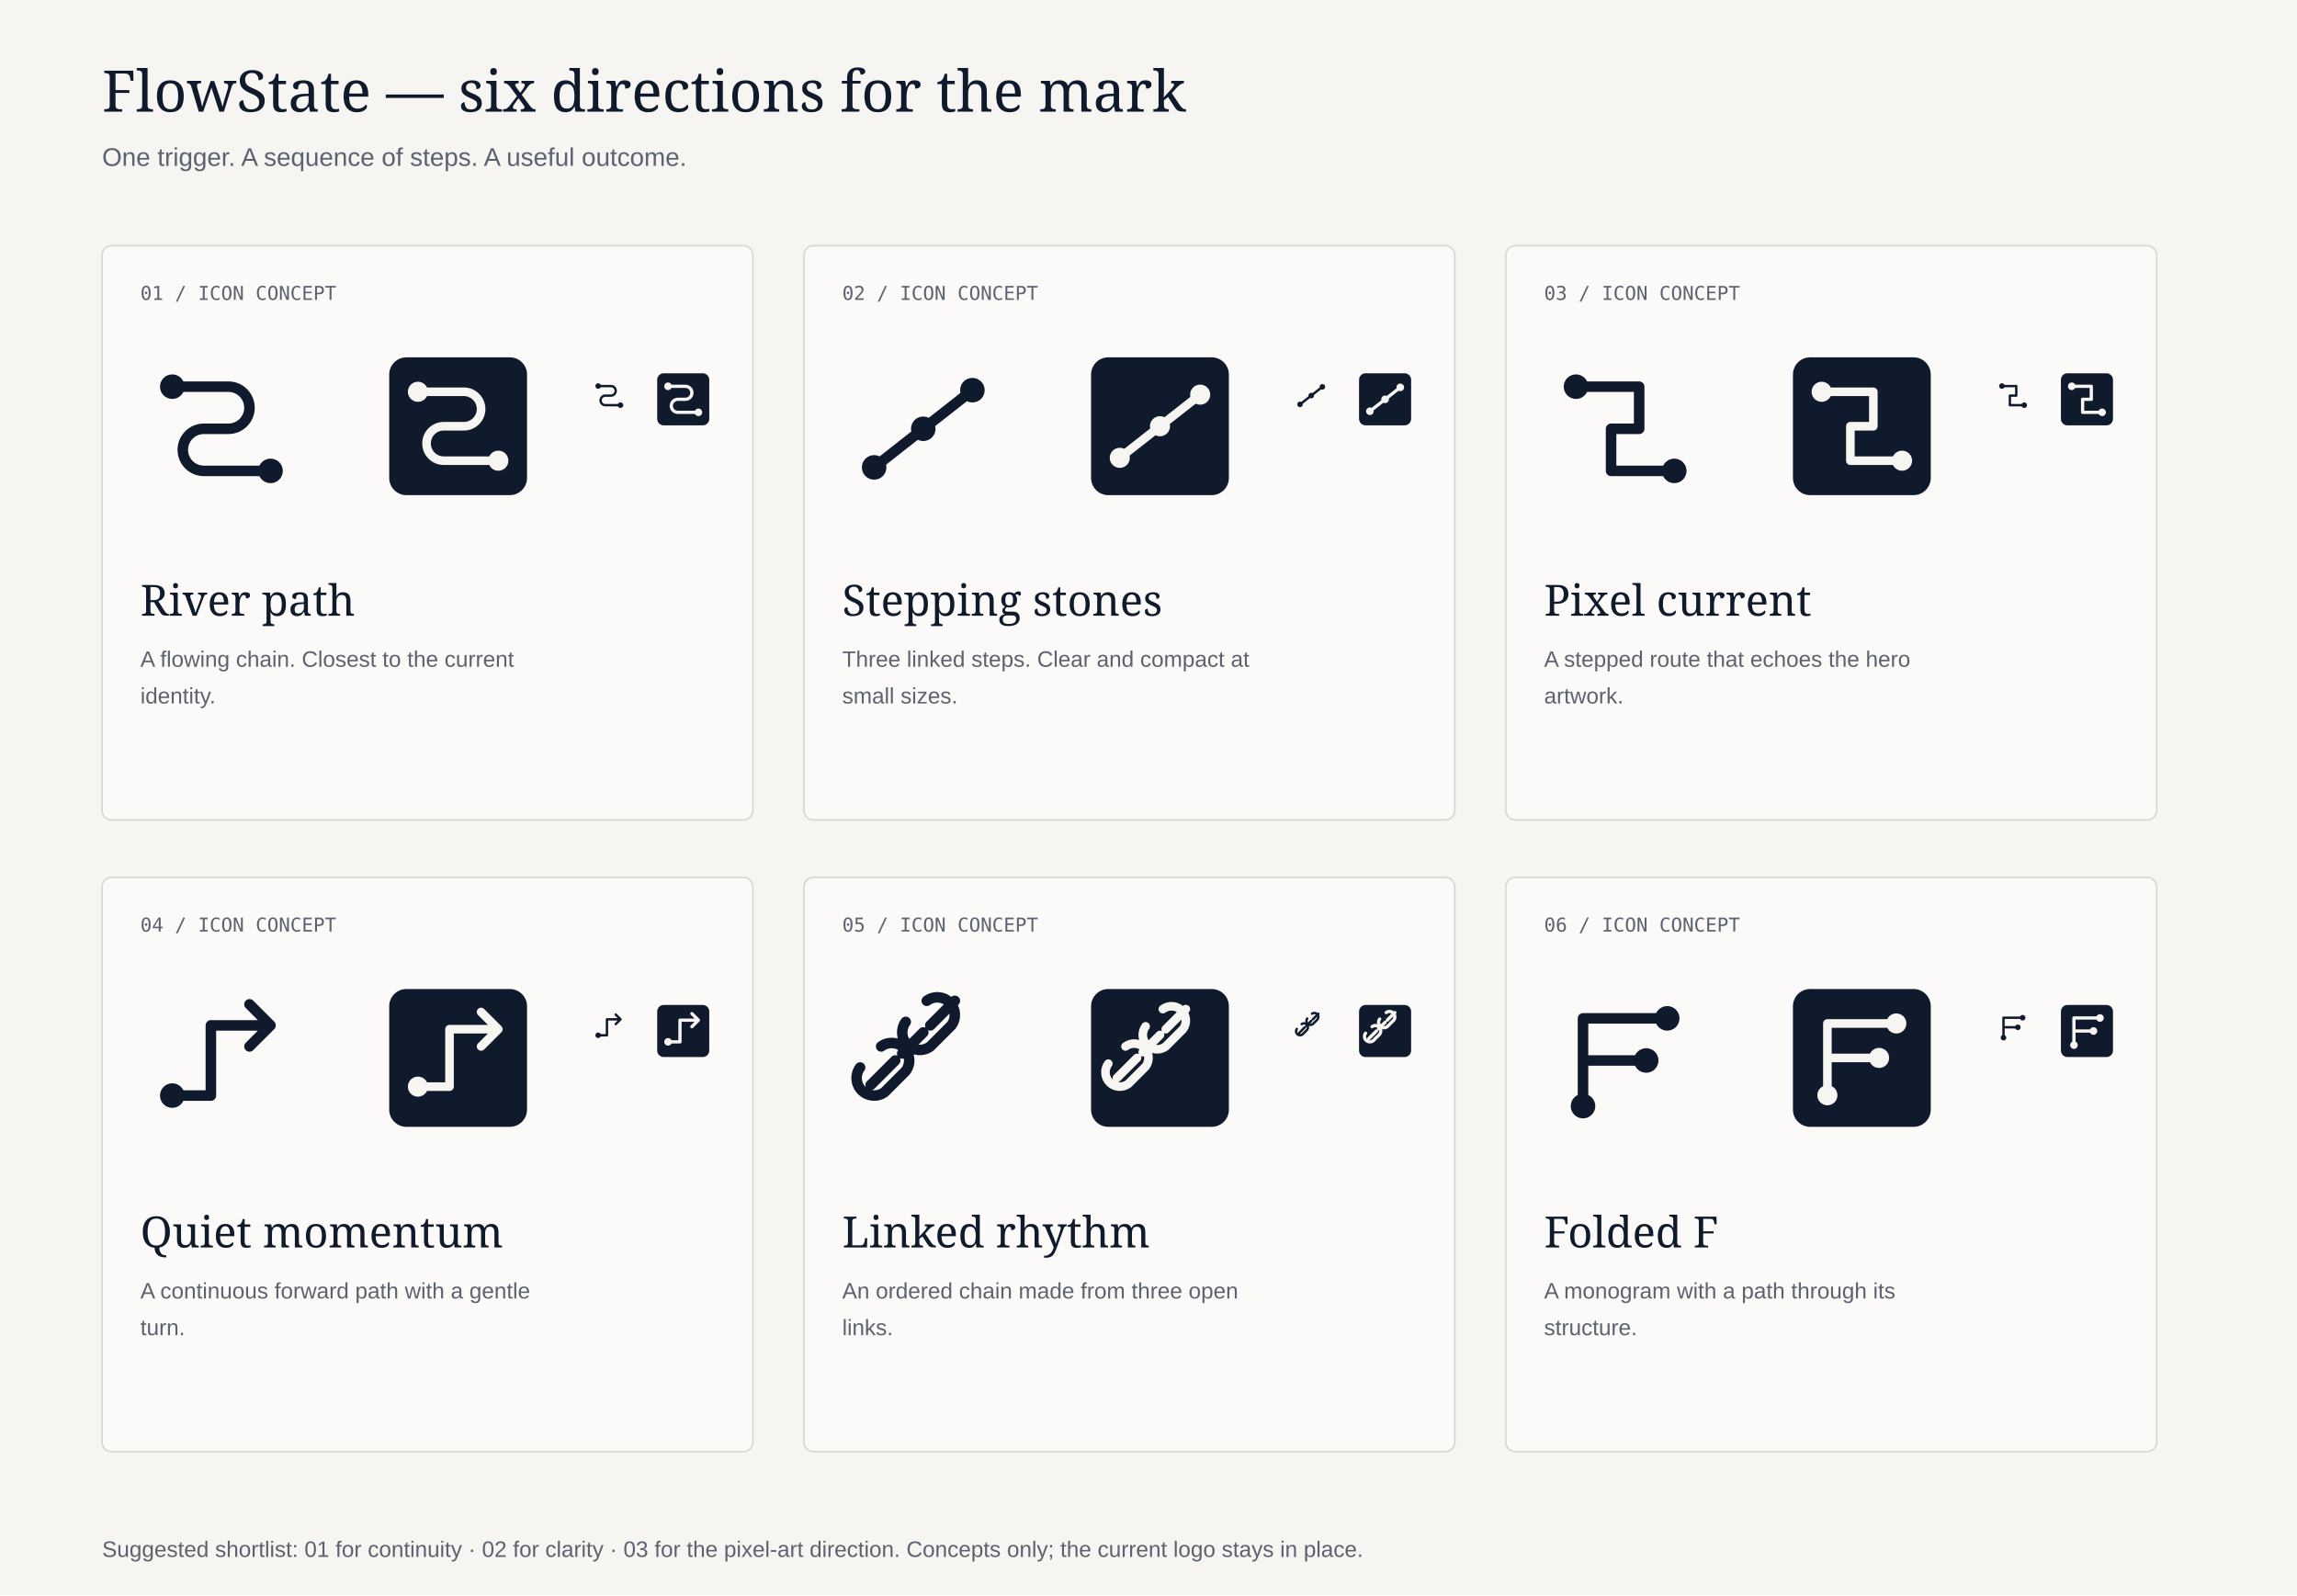
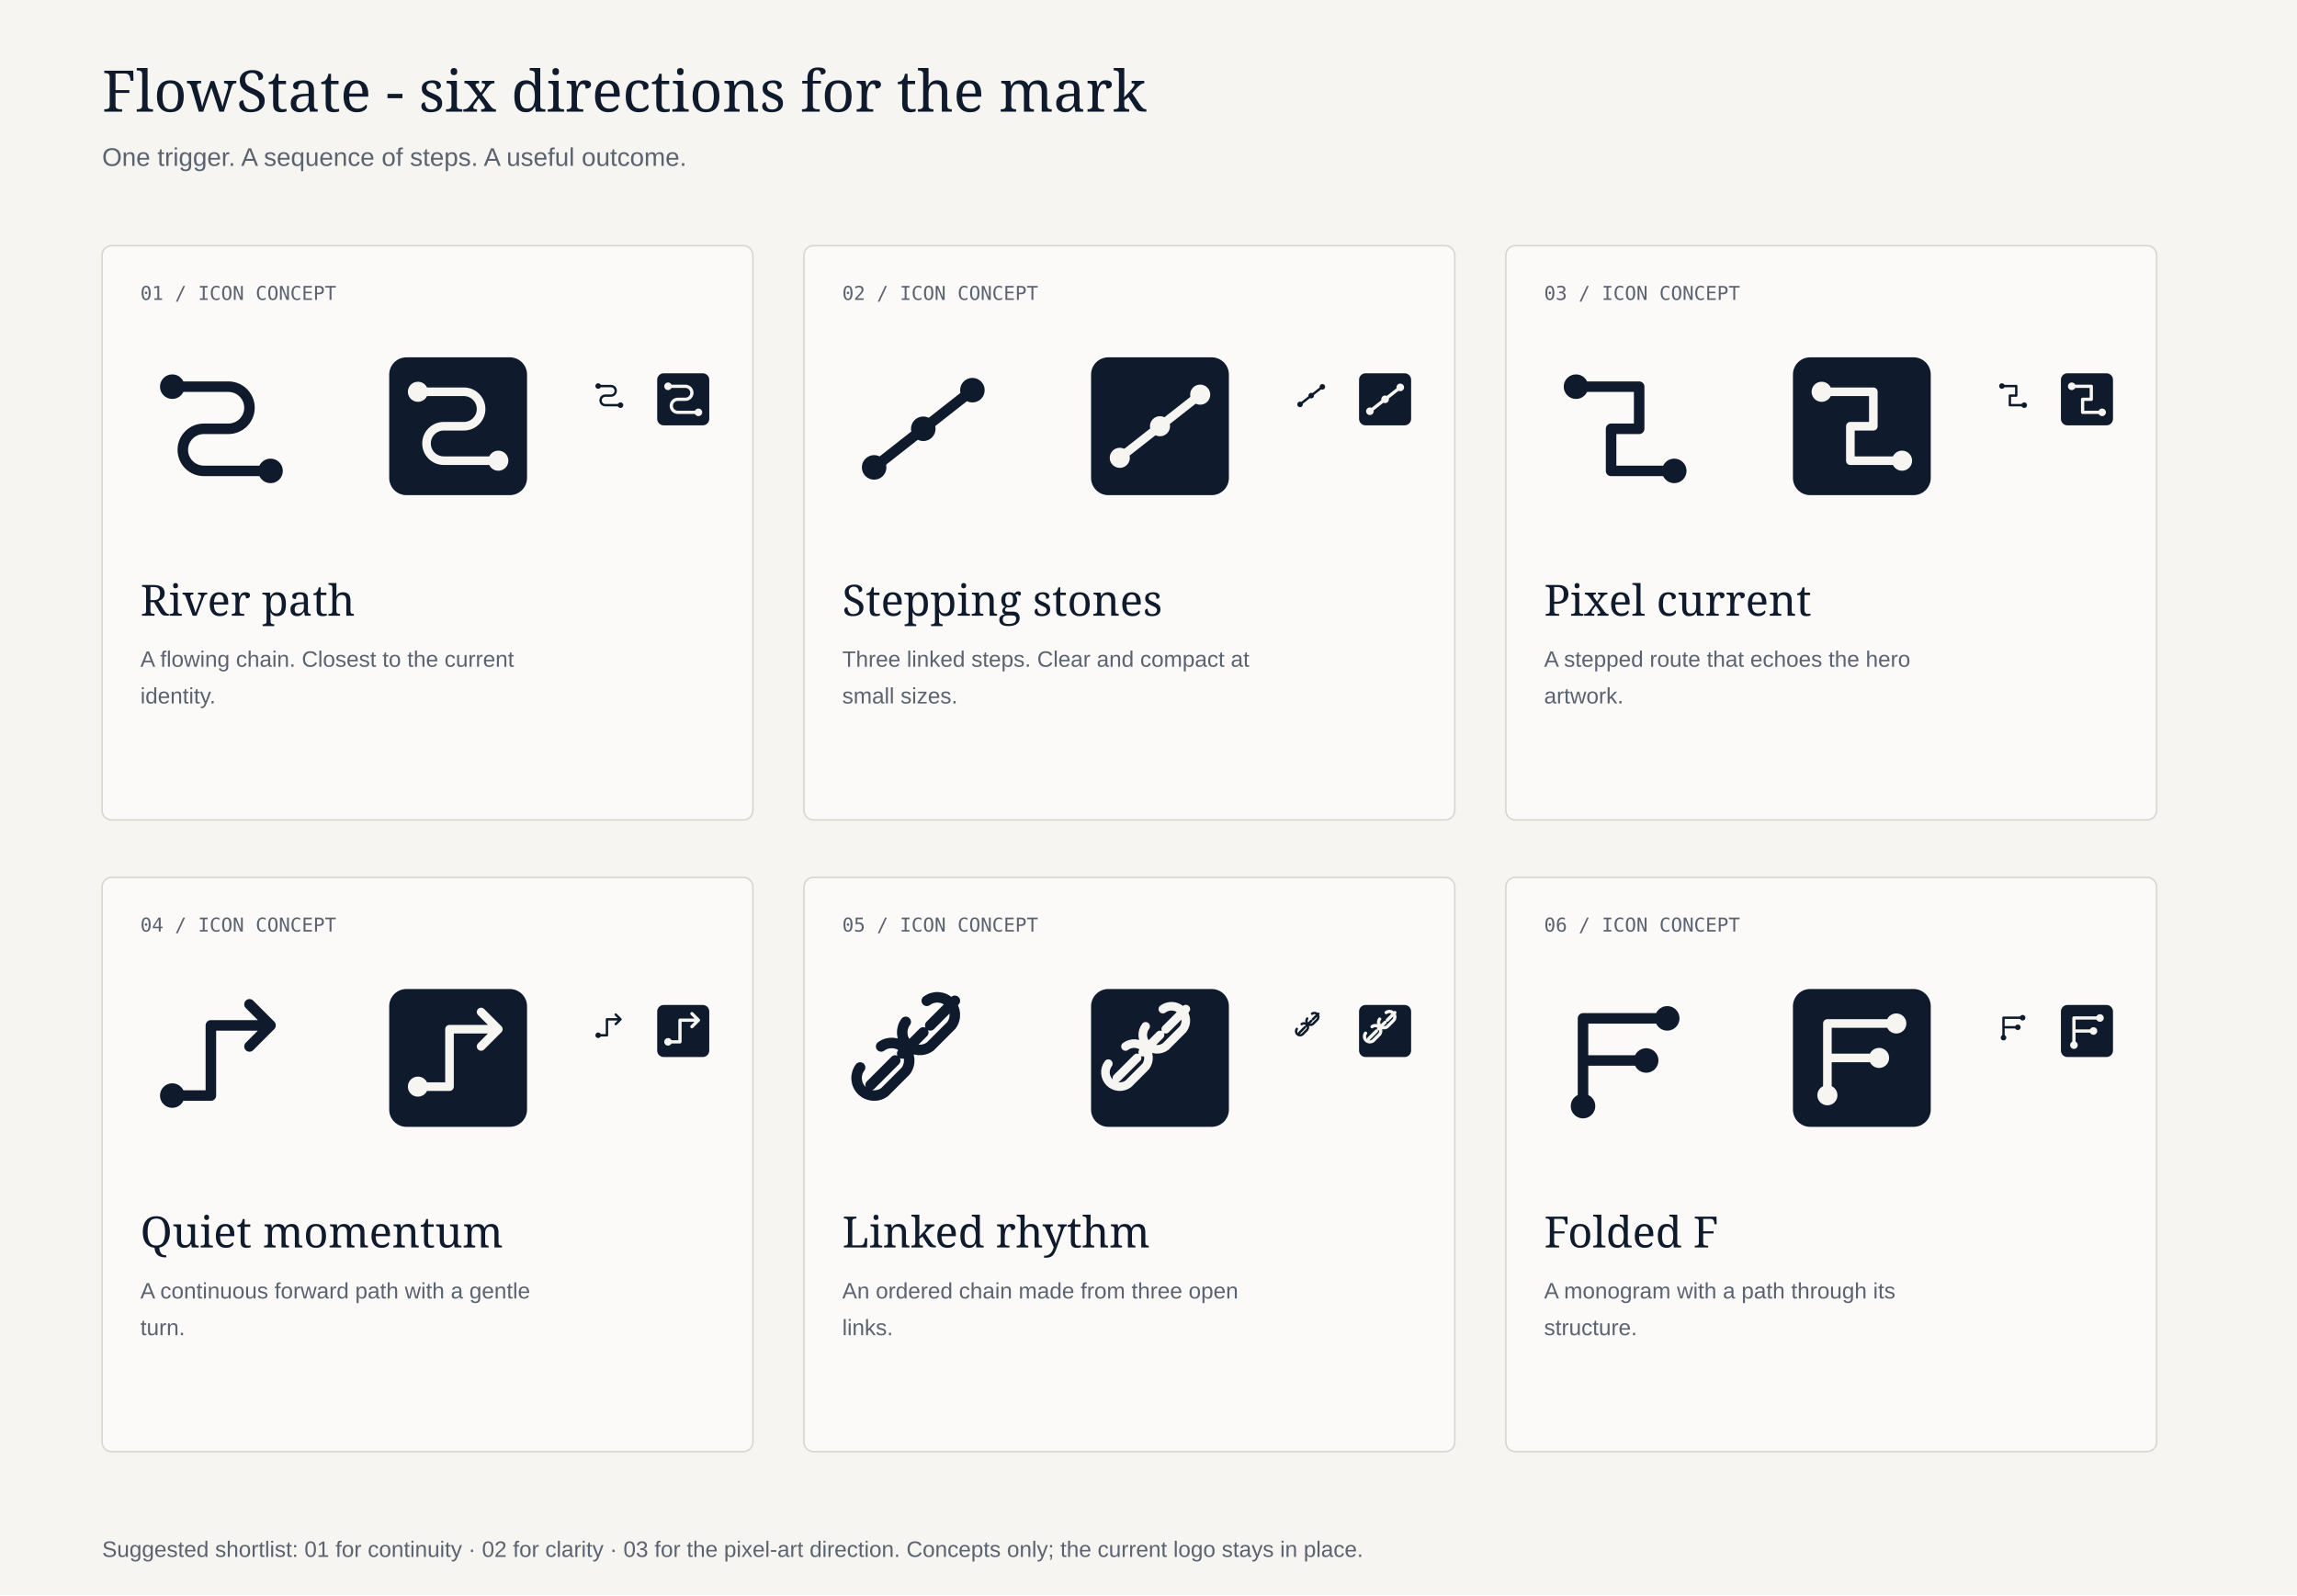
<svg xmlns="http://www.w3.org/2000/svg" width="1440" height="1000" viewBox="0 0 1440 1000">
  <rect width="1440" height="1000" fill="#f6f5f1" />
-   <text x="64" y="70" fill="#0f1b2d" font-family="Georgia,serif" font-size="36">FlowState — six directions for the mark</text>
+   <text x="64" y="70" fill="#0f1b2d" font-family="Georgia,serif" font-size="36">FlowState - six directions for the mark</text>
  <text x="64" y="104" fill="#5b6270" font-family="Arial,sans-serif" font-size="16">One trigger. A sequence of steps. A useful outcome.</text>
  <g transform="translate(64 154)">
    <rect width="408" height="360" rx="6" fill="#fbfaf8" stroke="#dad7ce" />
    <text x="24" y="34" font-family="monospace" font-size="12" fill="#5b6270">01 / ICON CONCEPT</text>
    <g transform="translate(22 62) scale(1.1)">
      <path d="M20 24h32a12 12 0 0 1 0 24H38a12 12 0 0 0 0 24h38" fill="none" stroke="#0f1b2d" stroke-width="6" stroke-linecap="round" stroke-linejoin="round" />
      <circle cx="20" cy="24" r="7" fill="#0f1b2d" />
      <circle cx="76" cy="72" r="7" fill="#0f1b2d" />
    </g>
    <g transform="translate(180 70) scale(0.9)">
      <rect width="96" height="96" rx="12" fill="#0f1b2d" />
      <path d="M20 24h32a12 12 0 0 1 0 24H38a12 12 0 0 0 0 24h38" fill="none" stroke="#f6f5f1" stroke-width="6" stroke-linecap="round" stroke-linejoin="round" />
      <circle cx="20" cy="24" r="7" fill="#f6f5f1" />
      <circle cx="76" cy="72" r="7" fill="#f6f5f1" />
    </g>
    <g transform="translate(306 82) scale(0.25)">
      <path d="M20 24h32a12 12 0 0 1 0 24H38a12 12 0 0 0 0 24h38" fill="none" stroke="#0f1b2d" stroke-width="6" stroke-linecap="round" stroke-linejoin="round" />
      <circle cx="20" cy="24" r="7" fill="#0f1b2d" />
      <circle cx="76" cy="72" r="7" fill="#0f1b2d" />
    </g>
    <g transform="translate(348 80) scale(0.34)">
      <rect width="96" height="96" rx="12" fill="#0f1b2d" />
      <path d="M20 24h32a12 12 0 0 1 0 24H38a12 12 0 0 0 0 24h38" fill="none" stroke="#f6f5f1" stroke-width="6" stroke-linecap="round" stroke-linejoin="round" />
      <circle cx="20" cy="24" r="7" fill="#f6f5f1" />
      <circle cx="76" cy="72" r="7" fill="#f6f5f1" />
    </g>
    <text x="24" y="232" fill="#0f1b2d" font-family="Georgia,serif" font-size="27">River path</text>
    <text x="24" y="264" fill="#5b6270" font-family="Arial,sans-serif" font-size="14">A flowing chain. Closest to the current</text>
    <text x="24" y="287" fill="#5b6270" font-family="Arial,sans-serif" font-size="14">identity.</text>
  </g>
  <g transform="translate(504 154)">
    <rect width="408" height="360" rx="6" fill="#fbfaf8" stroke="#dad7ce" />
    <text x="24" y="34" font-family="monospace" font-size="12" fill="#5b6270">02 / ICON CONCEPT</text>
    <g transform="translate(22 62) scale(1.1)">
      <path d="M20 70 48 48 76 26" fill="none" stroke="#0f1b2d" stroke-width="6" stroke-linecap="round" stroke-linejoin="round" />
      <circle cx="20" cy="70" r="7" fill="#0f1b2d" />
      <circle cx="48" cy="48" r="7" fill="#0f1b2d" />
      <circle cx="76" cy="26" r="7" fill="#0f1b2d" />
    </g>
    <g transform="translate(180 70) scale(0.9)">
      <rect width="96" height="96" rx="12" fill="#0f1b2d" />
      <path d="M20 70 48 48 76 26" fill="none" stroke="#f6f5f1" stroke-width="6" stroke-linecap="round" stroke-linejoin="round" />
      <circle cx="20" cy="70" r="7" fill="#f6f5f1" />
      <circle cx="48" cy="48" r="7" fill="#f6f5f1" />
      <circle cx="76" cy="26" r="7" fill="#f6f5f1" />
    </g>
    <g transform="translate(306 82) scale(0.25)">
      <path d="M20 70 48 48 76 26" fill="none" stroke="#0f1b2d" stroke-width="6" stroke-linecap="round" stroke-linejoin="round" />
      <circle cx="20" cy="70" r="7" fill="#0f1b2d" />
      <circle cx="48" cy="48" r="7" fill="#0f1b2d" />
      <circle cx="76" cy="26" r="7" fill="#0f1b2d" />
    </g>
    <g transform="translate(348 80) scale(0.34)">
      <rect width="96" height="96" rx="12" fill="#0f1b2d" />
      <path d="M20 70 48 48 76 26" fill="none" stroke="#f6f5f1" stroke-width="6" stroke-linecap="round" stroke-linejoin="round" />
      <circle cx="20" cy="70" r="7" fill="#f6f5f1" />
      <circle cx="48" cy="48" r="7" fill="#f6f5f1" />
      <circle cx="76" cy="26" r="7" fill="#f6f5f1" />
    </g>
    <text x="24" y="232" fill="#0f1b2d" font-family="Georgia,serif" font-size="27">Stepping stones</text>
    <text x="24" y="264" fill="#5b6270" font-family="Arial,sans-serif" font-size="14">Three linked steps. Clear and compact at</text>
    <text x="24" y="287" fill="#5b6270" font-family="Arial,sans-serif" font-size="14">small sizes.</text>
  </g>
  <g transform="translate(944 154)">
    <rect width="408" height="360" rx="6" fill="#fbfaf8" stroke="#dad7ce" />
    <text x="24" y="34" font-family="monospace" font-size="12" fill="#5b6270">03 / ICON CONCEPT</text>
    <g transform="translate(22 62) scale(1.1)">
      <path d="M20 24h36v24H40v24h36" fill="none" stroke="#0f1b2d" stroke-width="6" stroke-linecap="round" stroke-linejoin="round" />
      <circle cx="20" cy="24" r="7" fill="#0f1b2d" />
      <circle cx="76" cy="72" r="7" fill="#0f1b2d" />
    </g>
    <g transform="translate(180 70) scale(0.9)">
      <rect width="96" height="96" rx="12" fill="#0f1b2d" />
      <path d="M20 24h36v24H40v24h36" fill="none" stroke="#f6f5f1" stroke-width="6" stroke-linecap="round" stroke-linejoin="round" />
      <circle cx="20" cy="24" r="7" fill="#f6f5f1" />
      <circle cx="76" cy="72" r="7" fill="#f6f5f1" />
    </g>
    <g transform="translate(306 82) scale(0.25)">
      <path d="M20 24h36v24H40v24h36" fill="none" stroke="#0f1b2d" stroke-width="6" stroke-linecap="round" stroke-linejoin="round" />
      <circle cx="20" cy="24" r="7" fill="#0f1b2d" />
      <circle cx="76" cy="72" r="7" fill="#0f1b2d" />
    </g>
    <g transform="translate(348 80) scale(0.34)">
      <rect width="96" height="96" rx="12" fill="#0f1b2d" />
      <path d="M20 24h36v24H40v24h36" fill="none" stroke="#f6f5f1" stroke-width="6" stroke-linecap="round" stroke-linejoin="round" />
      <circle cx="20" cy="24" r="7" fill="#f6f5f1" />
      <circle cx="76" cy="72" r="7" fill="#f6f5f1" />
    </g>
    <text x="24" y="232" fill="#0f1b2d" font-family="Georgia,serif" font-size="27">Pixel current</text>
    <text x="24" y="264" fill="#5b6270" font-family="Arial,sans-serif" font-size="14">A stepped route that echoes the hero</text>
    <text x="24" y="287" fill="#5b6270" font-family="Arial,sans-serif" font-size="14">artwork.</text>
  </g>
  <g transform="translate(64 550)">
    <rect width="408" height="360" rx="6" fill="#fbfaf8" stroke="#dad7ce" />
    <text x="24" y="34" font-family="monospace" font-size="12" fill="#5b6270">04 / ICON CONCEPT</text>
    <g transform="translate(22 62) scale(1.1)">
      <path d="M20 68h22V28h34m-12-12 12 12-12 12" fill="none" stroke="#0f1b2d" stroke-width="6" stroke-linecap="round" stroke-linejoin="round" />
      <circle cx="20" cy="68" r="7" fill="#0f1b2d" />
    </g>
    <g transform="translate(180 70) scale(0.9)">
      <rect width="96" height="96" rx="12" fill="#0f1b2d" />
      <path d="M20 68h22V28h34m-12-12 12 12-12 12" fill="none" stroke="#f6f5f1" stroke-width="6" stroke-linecap="round" stroke-linejoin="round" />
      <circle cx="20" cy="68" r="7" fill="#f6f5f1" />
    </g>
    <g transform="translate(306 82) scale(0.25)">
      <path d="M20 68h22V28h34m-12-12 12 12-12 12" fill="none" stroke="#0f1b2d" stroke-width="6" stroke-linecap="round" stroke-linejoin="round" />
      <circle cx="20" cy="68" r="7" fill="#0f1b2d" />
    </g>
    <g transform="translate(348 80) scale(0.34)">
      <rect width="96" height="96" rx="12" fill="#0f1b2d" />
      <path d="M20 68h22V28h34m-12-12 12 12-12 12" fill="none" stroke="#f6f5f1" stroke-width="6" stroke-linecap="round" stroke-linejoin="round" />
      <circle cx="20" cy="68" r="7" fill="#f6f5f1" />
    </g>
    <text x="24" y="232" fill="#0f1b2d" font-family="Georgia,serif" font-size="27">Quiet momentum</text>
    <text x="24" y="264" fill="#5b6270" font-family="Arial,sans-serif" font-size="14">A continuous forward path with a gentle</text>
    <text x="24" y="287" fill="#5b6270" font-family="Arial,sans-serif" font-size="14">turn.</text>
  </g>
  <g transform="translate(504 550)">
    <rect width="408" height="360" rx="6" fill="#fbfaf8" stroke="#dad7ce" />
    <text x="24" y="34" font-family="monospace" font-size="12" fill="#5b6270">05 / ICON CONCEPT</text>
    <g transform="translate(22 62) scale(1.1)">
      <path d="M18 62 32 48m4-4 12-12m4-4 14-14 M12 52a10 10 0 0 0 14 14l12-12a10 10 0 0 0-14-14 M38 26a10 10 0 0 0 14 14l12-12a10 10 0 0 0-14-14" fill="none" stroke="#0f1b2d" stroke-width="6" stroke-linecap="round" stroke-linejoin="round" />
    </g>
    <g transform="translate(180 70) scale(0.9)">
      <rect width="96" height="96" rx="12" fill="#0f1b2d" />
      <path d="M18 62 32 48m4-4 12-12m4-4 14-14 M12 52a10 10 0 0 0 14 14l12-12a10 10 0 0 0-14-14 M38 26a10 10 0 0 0 14 14l12-12a10 10 0 0 0-14-14" fill="none" stroke="#f6f5f1" stroke-width="6" stroke-linecap="round" stroke-linejoin="round" />
    </g>
    <g transform="translate(306 82) scale(0.25)">
      <path d="M18 62 32 48m4-4 12-12m4-4 14-14 M12 52a10 10 0 0 0 14 14l12-12a10 10 0 0 0-14-14 M38 26a10 10 0 0 0 14 14l12-12a10 10 0 0 0-14-14" fill="none" stroke="#0f1b2d" stroke-width="6" stroke-linecap="round" stroke-linejoin="round" />
    </g>
    <g transform="translate(348 80) scale(0.34)">
      <rect width="96" height="96" rx="12" fill="#0f1b2d" />
      <path d="M18 62 32 48m4-4 12-12m4-4 14-14 M12 52a10 10 0 0 0 14 14l12-12a10 10 0 0 0-14-14 M38 26a10 10 0 0 0 14 14l12-12a10 10 0 0 0-14-14" fill="none" stroke="#f6f5f1" stroke-width="6" stroke-linecap="round" stroke-linejoin="round" />
    </g>
    <text x="24" y="232" fill="#0f1b2d" font-family="Georgia,serif" font-size="27">Linked rhythm</text>
    <text x="24" y="264" fill="#5b6270" font-family="Arial,sans-serif" font-size="14">An ordered chain made from three open</text>
    <text x="24" y="287" fill="#5b6270" font-family="Arial,sans-serif" font-size="14">links.</text>
  </g>
  <g transform="translate(944 550)">
    <rect width="408" height="360" rx="6" fill="#fbfaf8" stroke="#dad7ce" />
    <text x="24" y="34" font-family="monospace" font-size="12" fill="#5b6270">06 / ICON CONCEPT</text>
    <g transform="translate(22 62) scale(1.1)">
      <path d="M24 74V24h48M24 48h36" fill="none" stroke="#0f1b2d" stroke-width="6" stroke-linecap="round" stroke-linejoin="round" />
      <circle cx="24" cy="74" r="7" fill="#0f1b2d" />
      <circle cx="72" cy="24" r="7" fill="#0f1b2d" />
      <circle cx="60" cy="48" r="7" fill="#0f1b2d" />
    </g>
    <g transform="translate(180 70) scale(0.9)">
      <rect width="96" height="96" rx="12" fill="#0f1b2d" />
      <path d="M24 74V24h48M24 48h36" fill="none" stroke="#f6f5f1" stroke-width="6" stroke-linecap="round" stroke-linejoin="round" />
      <circle cx="24" cy="74" r="7" fill="#f6f5f1" />
      <circle cx="72" cy="24" r="7" fill="#f6f5f1" />
      <circle cx="60" cy="48" r="7" fill="#f6f5f1" />
    </g>
    <g transform="translate(306 82) scale(0.25)">
      <path d="M24 74V24h48M24 48h36" fill="none" stroke="#0f1b2d" stroke-width="6" stroke-linecap="round" stroke-linejoin="round" />
      <circle cx="24" cy="74" r="7" fill="#0f1b2d" />
      <circle cx="72" cy="24" r="7" fill="#0f1b2d" />
      <circle cx="60" cy="48" r="7" fill="#0f1b2d" />
    </g>
    <g transform="translate(348 80) scale(0.34)">
      <rect width="96" height="96" rx="12" fill="#0f1b2d" />
      <path d="M24 74V24h48M24 48h36" fill="none" stroke="#f6f5f1" stroke-width="6" stroke-linecap="round" stroke-linejoin="round" />
      <circle cx="24" cy="74" r="7" fill="#f6f5f1" />
      <circle cx="72" cy="24" r="7" fill="#f6f5f1" />
      <circle cx="60" cy="48" r="7" fill="#f6f5f1" />
    </g>
    <text x="24" y="232" fill="#0f1b2d" font-family="Georgia,serif" font-size="27">Folded F</text>
    <text x="24" y="264" fill="#5b6270" font-family="Arial,sans-serif" font-size="14">A monogram with a path through its</text>
    <text x="24" y="287" fill="#5b6270" font-family="Arial,sans-serif" font-size="14">structure.</text>
  </g>
  <text x="64" y="976" fill="#5b6270" font-family="Arial,sans-serif" font-size="14">Suggested shortlist: 01 for continuity · 02 for clarity · 03 for the pixel-art direction. Concepts only; the current logo stays in place.</text>
</svg>
